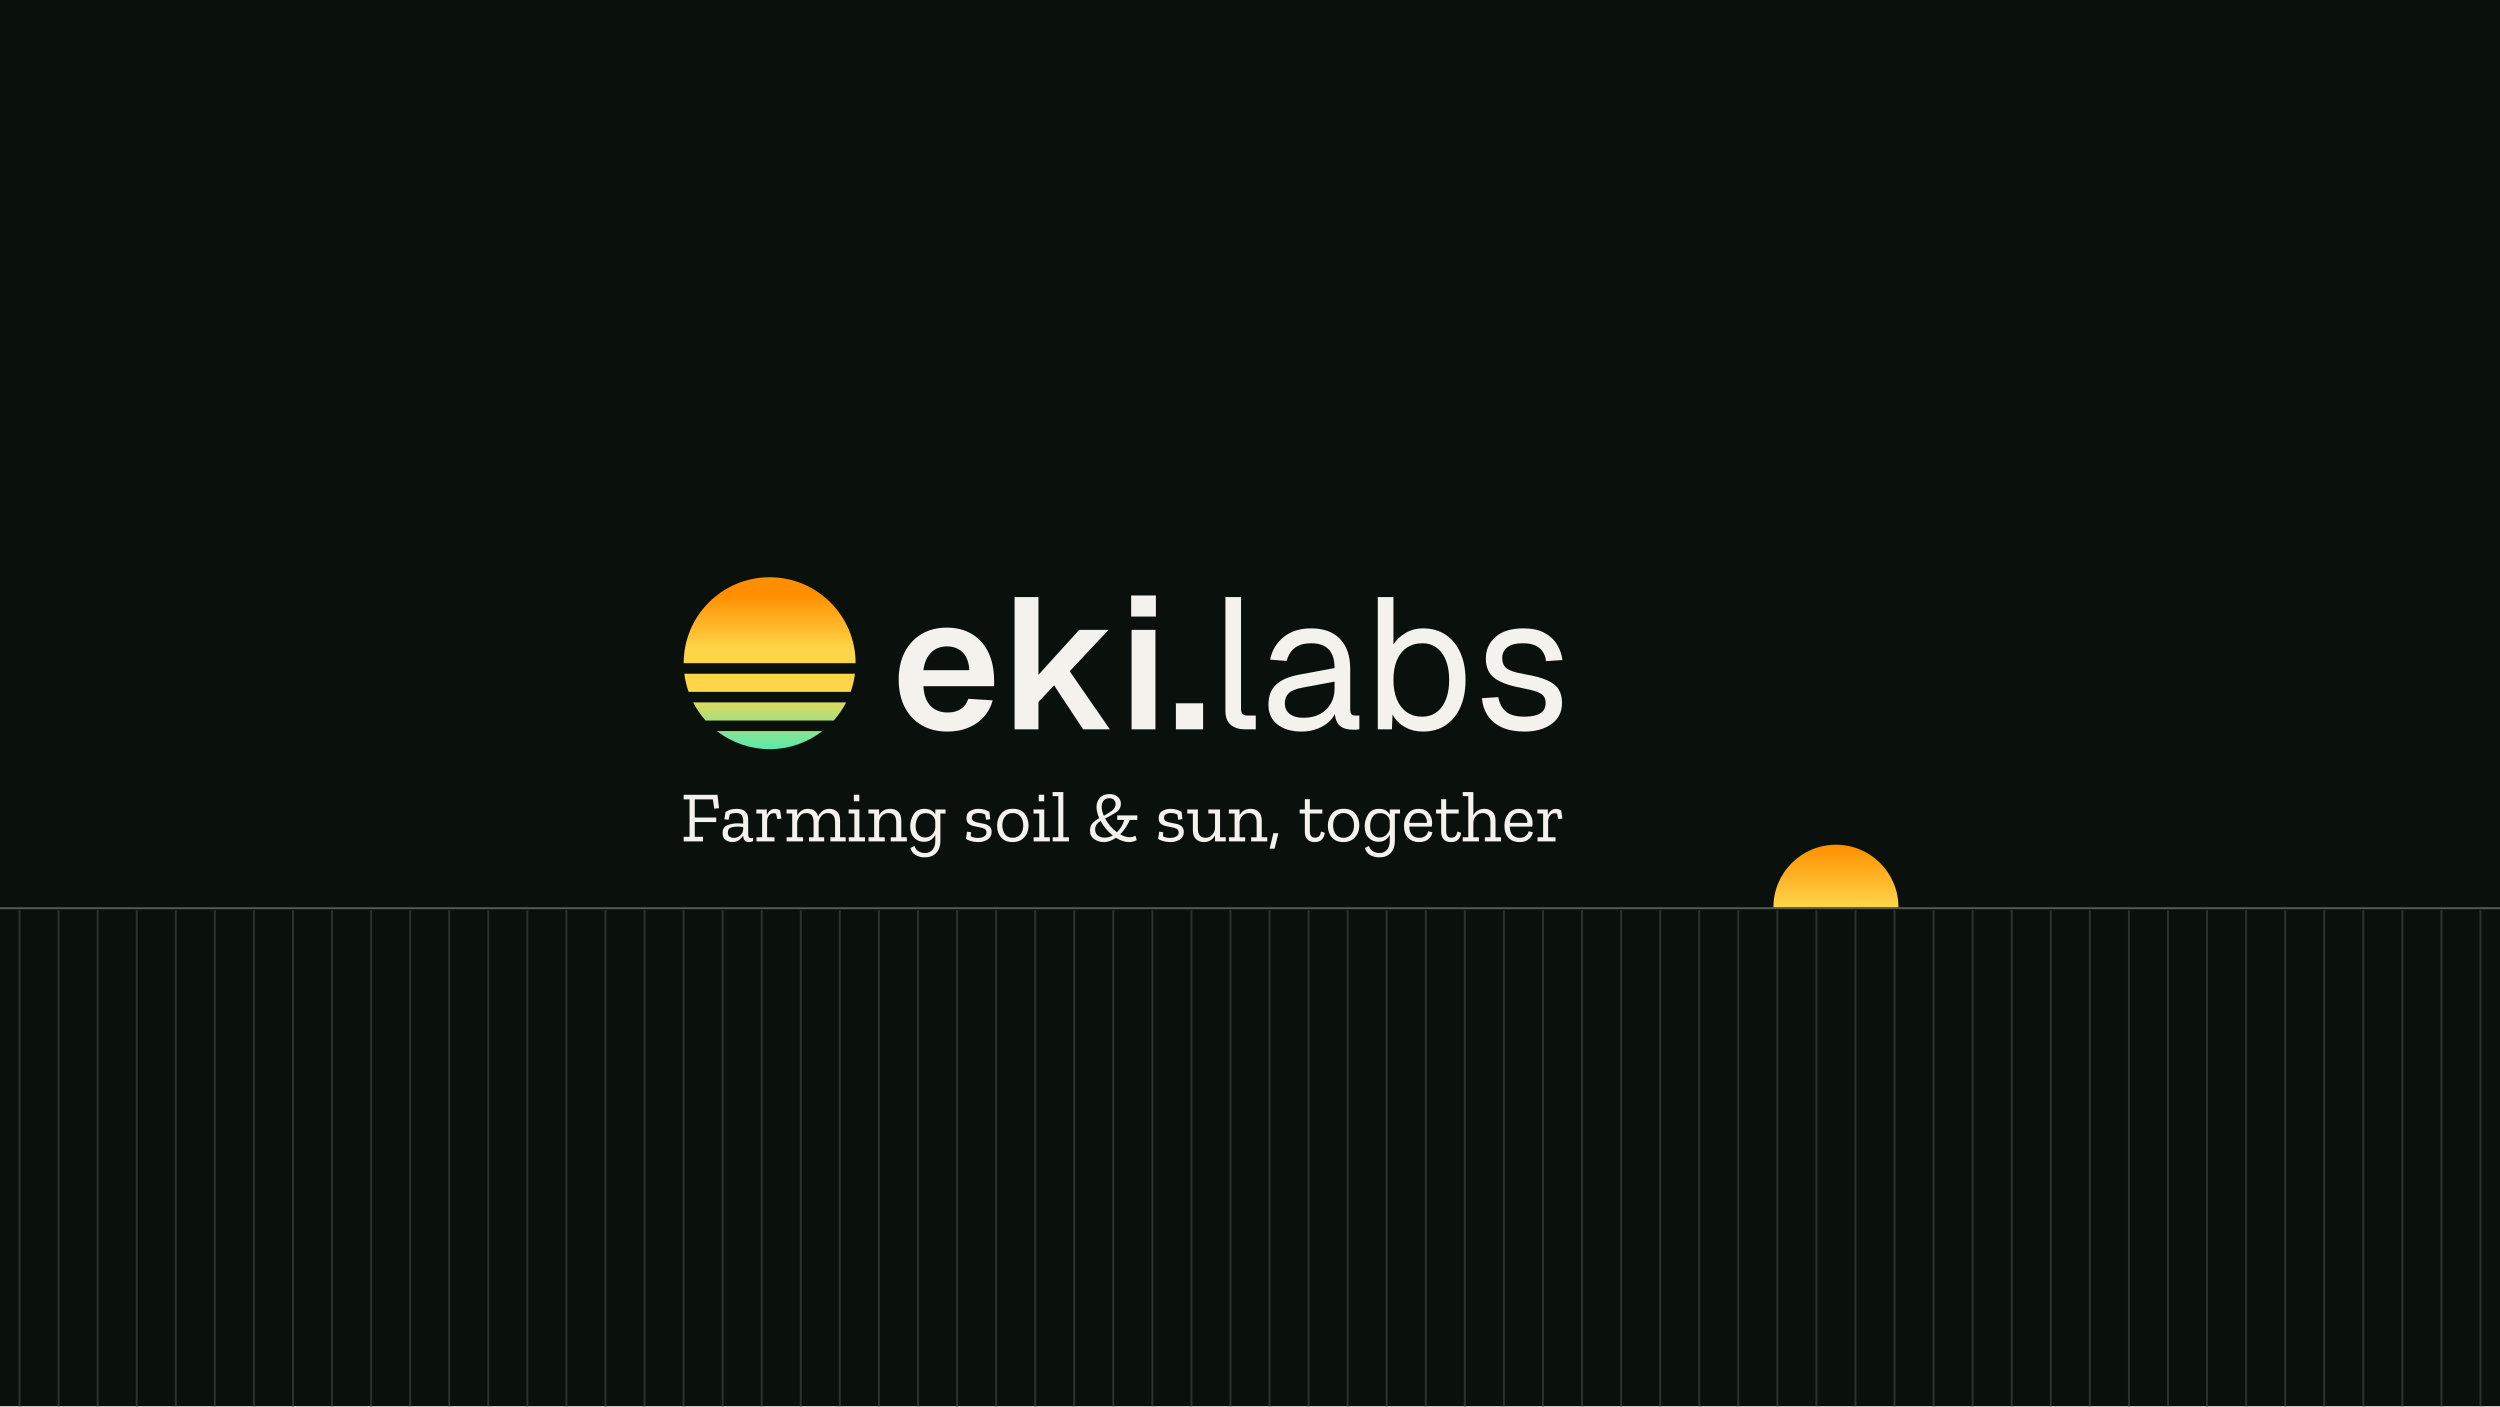
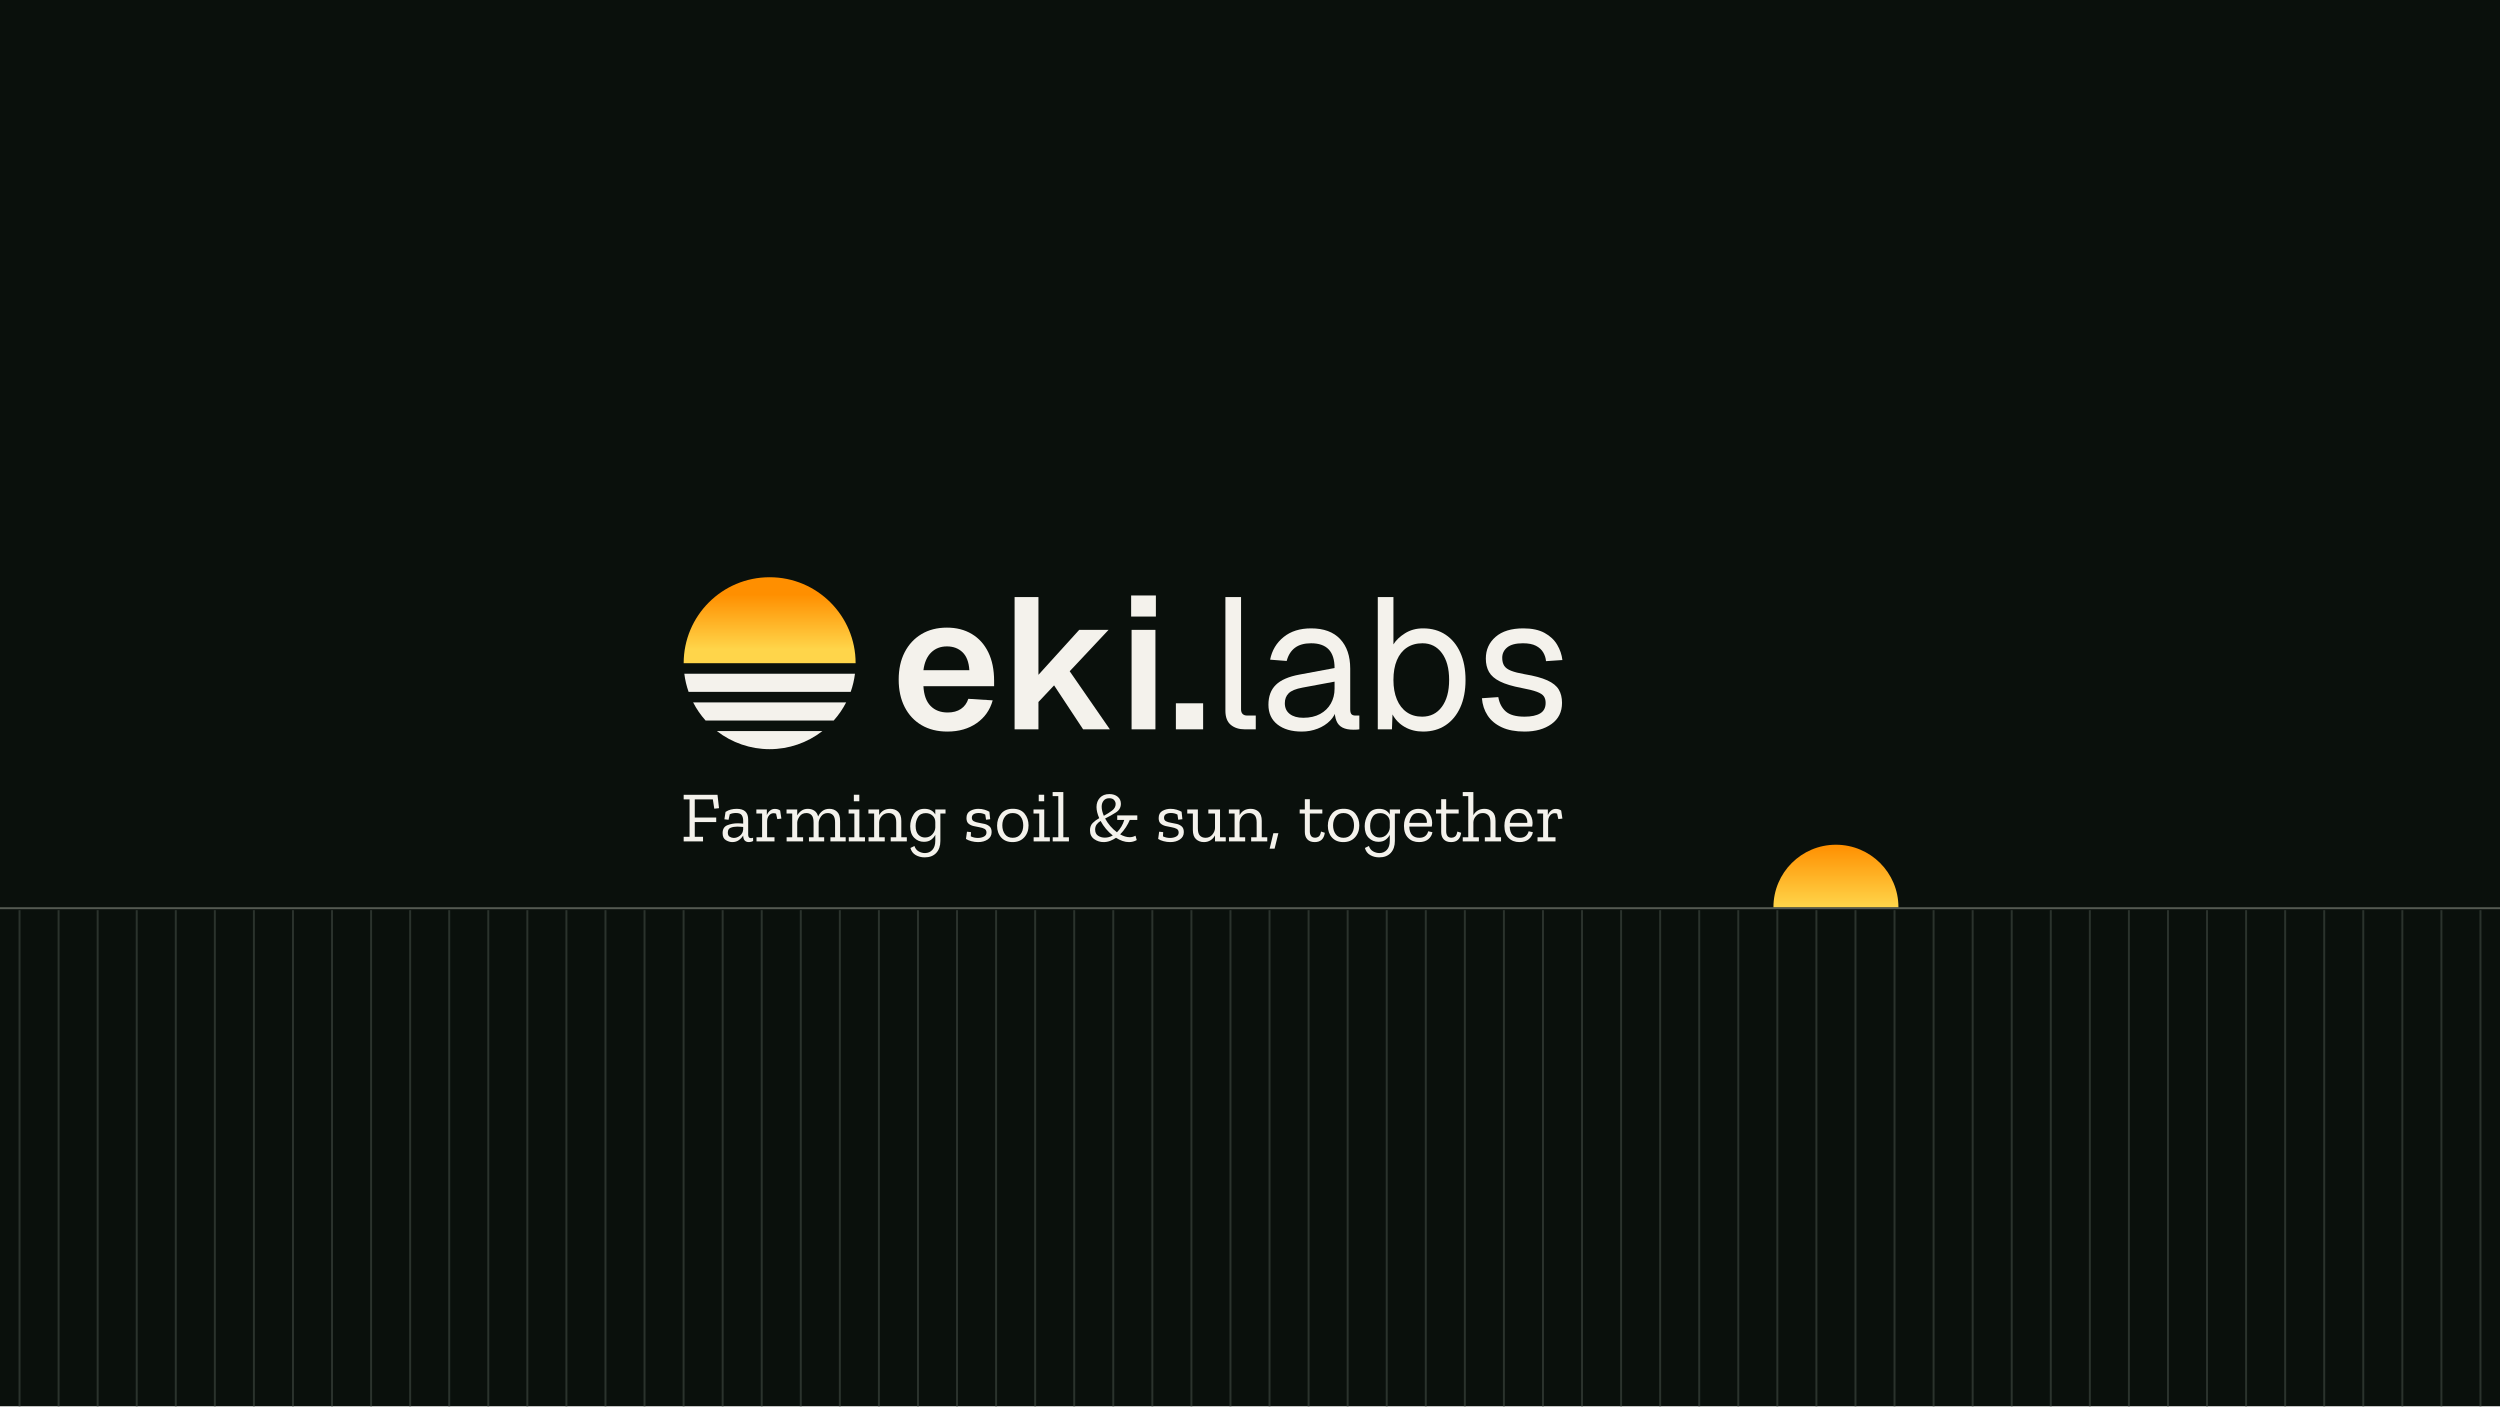
<svg xmlns="http://www.w3.org/2000/svg" width="2560" height="1440" viewBox="0 0 2560 1440">
  <rect width="2560" height="1440" fill="#0A100C" />
  <rect x="19.0" y="932" width="2" height="508" fill="#2B332D" />
  <rect x="59.0" y="932" width="2" height="508" fill="#2B332D" />
  <rect x="99.0" y="932" width="2" height="508" fill="#2B332D" />
  <rect x="139.0" y="932" width="2" height="508" fill="#2B332D" />
  <rect x="179.0" y="932" width="2" height="508" fill="#2B332D" />
  <rect x="219.0" y="932" width="2" height="508" fill="#2B332D" />
  <rect x="259.0" y="932" width="2" height="508" fill="#2B332D" />
  <rect x="299.0" y="932" width="2" height="508" fill="#2B332D" />
  <rect x="339.0" y="932" width="2" height="508" fill="#2B332D" />
  <rect x="379.0" y="932" width="2" height="508" fill="#2B332D" />
  <rect x="419.0" y="932" width="2" height="508" fill="#2B332D" />
  <rect x="459.0" y="932" width="2" height="508" fill="#2B332D" />
  <rect x="499.0" y="932" width="2" height="508" fill="#2B332D" />
  <rect x="539.0" y="932" width="2" height="508" fill="#2B332D" />
  <rect x="579.0" y="932" width="2" height="508" fill="#2B332D" />
  <rect x="619.0" y="932" width="2" height="508" fill="#2B332D" />
  <rect x="659.0" y="932" width="2" height="508" fill="#2B332D" />
  <rect x="699.0" y="932" width="2" height="508" fill="#2B332D" />
  <rect x="739.0" y="932" width="2" height="508" fill="#2B332D" />
  <rect x="779.0" y="932" width="2" height="508" fill="#2B332D" />
  <rect x="819.0" y="932" width="2" height="508" fill="#2B332D" />
  <rect x="859.0" y="932" width="2" height="508" fill="#2B332D" />
  <rect x="899.0" y="932" width="2" height="508" fill="#2B332D" />
  <rect x="939.0" y="932" width="2" height="508" fill="#2B332D" />
  <rect x="979.0" y="932" width="2" height="508" fill="#2B332D" />
  <rect x="1019.0" y="932" width="2" height="508" fill="#2B332D" />
  <rect x="1059.0" y="932" width="2" height="508" fill="#2B332D" />
  <rect x="1099.0" y="932" width="2" height="508" fill="#2B332D" />
  <rect x="1139.0" y="932" width="2" height="508" fill="#2B332D" />
  <rect x="1179.0" y="932" width="2" height="508" fill="#2B332D" />
  <rect x="1219.0" y="932" width="2" height="508" fill="#2B332D" />
  <rect x="1259.0" y="932" width="2" height="508" fill="#2B332D" />
  <rect x="1299.0" y="932" width="2" height="508" fill="#2B332D" />
  <rect x="1339.0" y="932" width="2" height="508" fill="#2B332D" />
  <rect x="1379.0" y="932" width="2" height="508" fill="#2B332D" />
  <rect x="1419.0" y="932" width="2" height="508" fill="#2B332D" />
  <rect x="1459.0" y="932" width="2" height="508" fill="#2B332D" />
  <rect x="1499.0" y="932" width="2" height="508" fill="#2B332D" />
  <rect x="1539.0" y="932" width="2" height="508" fill="#2B332D" />
  <rect x="1579.0" y="932" width="2" height="508" fill="#2B332D" />
  <rect x="1619.0" y="932" width="2" height="508" fill="#2B332D" />
  <rect x="1659.0" y="932" width="2" height="508" fill="#2B332D" />
  <rect x="1699.0" y="932" width="2" height="508" fill="#2B332D" />
  <rect x="1739.0" y="932" width="2" height="508" fill="#2B332D" />
  <rect x="1779.0" y="932" width="2" height="508" fill="#2B332D" />
  <rect x="1819.0" y="932" width="2" height="508" fill="#2B332D" />
  <rect x="1859.0" y="932" width="2" height="508" fill="#2B332D" />
  <rect x="1899.0" y="932" width="2" height="508" fill="#2B332D" />
  <rect x="1939.0" y="932" width="2" height="508" fill="#2B332D" />
  <rect x="1979.0" y="932" width="2" height="508" fill="#2B332D" />
  <rect x="2019.0" y="932" width="2" height="508" fill="#2B332D" />
  <rect x="2059.0" y="932" width="2" height="508" fill="#2B332D" />
  <rect x="2099.0" y="932" width="2" height="508" fill="#2B332D" />
  <rect x="2139.0" y="932" width="2" height="508" fill="#2B332D" />
  <rect x="2179.0" y="932" width="2" height="508" fill="#2B332D" />
  <rect x="2219.0" y="932" width="2" height="508" fill="#2B332D" />
  <rect x="2259.0" y="932" width="2" height="508" fill="#2B332D" />
  <rect x="2299.0" y="932" width="2" height="508" fill="#2B332D" />
  <rect x="2339.0" y="932" width="2" height="508" fill="#2B332D" />
  <rect x="2379.0" y="932" width="2" height="508" fill="#2B332D" />
  <rect x="2419.0" y="932" width="2" height="508" fill="#2B332D" />
  <rect x="2459.0" y="932" width="2" height="508" fill="#2B332D" />
  <rect x="2499.0" y="932" width="2" height="508" fill="#2B332D" />
  <rect x="2539.0" y="932" width="2" height="508" fill="#2B332D" />
  <rect x="0" y="929.0" width="2560" height="2" fill="#555A52" />
  <defs>
    <linearGradient id="hs3" gradientUnits="userSpaceOnUse" x1="0" y1="865.0" x2="0" y2="929.0">
      <stop offset="0" stop-color="#FF8F00" />
      <stop offset="1" stop-color="#FFD54A" />
    </linearGradient>
  </defs>
  <path d="M1816 929.0A64 64 0 0 1 1944 929.0Z" fill="url(#hs3)" />
  <g transform="translate(700.08 746.84) scale(0.19076)">
    <defs>
      <linearGradient id="eki-sun" gradientUnits="userSpaceOnUse" x1="0" y1="0" x2="0" y2="100">
        <stop offset="0" stop-color="#FF8F00" />
        <stop offset="0.1" stop-color="#FF8F00" />
        <stop offset="0.42" stop-color="#FFD54A" />
-         <stop offset="0.66" stop-color="#FFD54A" />
-         <stop offset="1" stop-color="#58E9AE" />
+         <stop offset="1" stop-color="#FFD54A" />
      </linearGradient>
    </defs>
    <g transform="translate(0 -816.5) scale(9.23)">
      <path d="M0 50A50 50 0 0 1 100 50Z" fill="url(#eki-sun)" />
-       <path d="M0.38 56.14L99.62 56.14A50 50 0 0 1 97.14 66.67L2.86 66.67A50 50 0 0 1 0.38 56.14Z" fill="url(#eki-sun)" />
-       <path d="M5.51 72.81L94.49 72.81A50 50 0 0 1 87.27 83.33L12.73 83.33A50 50 0 0 1 5.51 72.81Z" fill="url(#eki-sun)" />
-       <path d="M19.31 89.47L80.69 89.47A50 50 0 0 1 50.00 100.00L50.00 100.00A50 50 0 0 1 19.31 89.47Z" fill="url(#eki-sun)" />
+       <path d="M0.38 56.14L99.62 56.14A50 50 0 0 1 97.14 66.67L2.86 66.67A50 50 0 0 1 0.38 56.14Z" fill="#F4F2EC" />
+       <path d="M5.51 72.81L94.49 72.81A50 50 0 0 1 87.27 83.33L12.73 83.33A50 50 0 0 1 5.51 72.81Z" fill="#F4F2EC" />
+       <path d="M19.31 89.47L80.69 89.47A50 50 0 0 1 50.00 100.00L50.00 100.00A50 50 0 0 1 19.31 89.47Z" fill="#F4F2EC" />
    </g>
    <g transform="translate(1115 0)">
      <path d="M300.6 12Q220.8 12 162.1 -22.4Q103.4 -56.8 71.3 -119.7Q39.2 -182.6 39.2 -267Q39.2 -351.4 71.3 -413.8Q103.4 -476.2 161.5 -511.1Q219.6 -546 298.2 -546Q374.4 -546 431.6 -511.9Q488.8 -477.8 520.1 -413.8Q551.4 -349.8 551.4 -260V-231.4H172Q175.8 -160.8 210.3 -125.6Q244.8 -90.4 302.2 -90.4Q345 -90.4 373.3 -109.5Q401.6 -128.6 413 -163.8L543.8 -155.6Q522.4 -78.2 457.7 -33.1Q393 12 300.6 12ZM172 -317.4H418.6Q414.6 -382.4 381.9 -413.8Q349.2 -445.2 298.2 -445.2Q246.8 -445.2 213.3 -412.3Q179.8 -379.4 172 -317.4Z" fill="#F4F2EC" />
      <path d="M661.4 0V-710H789.4V-292.6L1008.2 -534H1165.8L957.2 -311.8L1172.8 0H1029.2L873.4 -236L789.4 -146.8V0Z" fill="#F4F2EC" />
      <path d="M1289.4 0V-534H1417.4V0ZM1287 -605.4V-718.6H1419.8V-605.4Z" fill="#F4F2EC" />
      <path d="M1527.2 0V-139.8H1673.4V0Z" fill="#F4F2EC" />
      <path d="M1897 0Q1851 0 1822 -24Q1793 -48 1793 -100V-710H1877V-107Q1877 -91 1885.5 -82.5Q1894 -74 1910 -74H1956V0Z" fill="#F4F2EC" />
      <path d="M2203 12Q2121 12 2072.5 -26Q2024 -64 2024 -132Q2024 -200 2064 -239Q2104 -278 2191 -294L2379 -329Q2379 -396 2347.5 -429Q2316 -462 2253 -462Q2198 -462 2166 -437.5Q2134 -413 2122 -367L2033 -374Q2048 -449 2105.5 -495.5Q2163 -542 2253 -542Q2355 -542 2409 -484.5Q2463 -427 2463 -326V-107Q2463 -89 2469.5 -81.5Q2476 -74 2491 -74H2512V0Q2508 1 2499 1.5Q2490 2 2480 2Q2444 2 2421.5 -9.5Q2399 -21 2389 -45.5Q2379 -70 2379 -110L2389 -108Q2382 -74 2355 -46.5Q2328 -19 2288 -3.5Q2248 12 2203 12ZM2211 -62Q2264 -62 2301.5 -82.5Q2339 -103 2359 -138.5Q2379 -174 2379 -218V-256L2207 -224Q2153 -214 2132.5 -193.5Q2112 -173 2112 -140Q2112 -103 2138.5 -82.5Q2165 -62 2211 -62Z" fill="#F4F2EC" />
      <path d="M2854 12Q2799 12 2756 -12.5Q2713 -37 2690 -80L2687 0H2611V-710H2695V-456Q2715 -489 2757 -515.5Q2799 -542 2854 -542Q2924 -542 2975 -508Q3026 -474 3054 -412Q3082 -350 3082 -265Q3082 -180 3054 -118Q3026 -56 2975 -22Q2924 12 2854 12ZM2849 -68Q2916 -68 2955 -121Q2994 -174 2994 -265Q2994 -357 2955 -409.5Q2916 -462 2851 -462Q2802 -462 2767 -438.5Q2732 -415 2713.5 -371Q2695 -327 2695 -265Q2695 -205 2713.5 -160.5Q2732 -116 2766.5 -92Q2801 -68 2849 -68Z" fill="#F4F2EC" />
      <path d="M3399 12Q3326 12 3276.5 -11Q3227 -34 3200.5 -74.5Q3174 -115 3170 -167L3258 -173Q3266 -125 3297.5 -96.5Q3329 -68 3399 -68Q3453 -68 3482.5 -85.5Q3512 -103 3512 -142Q3512 -163 3502.5 -177Q3493 -191 3465 -201.5Q3437 -212 3383 -222Q3309 -236 3267 -257Q3225 -278 3208 -308Q3191 -338 3191 -380Q3191 -451 3243.5 -496.5Q3296 -542 3392 -542Q3462 -542 3506.5 -517.5Q3551 -493 3574 -454Q3597 -415 3602 -372L3514 -366Q3512 -391 3499 -413Q3486 -435 3460 -448.5Q3434 -462 3390 -462Q3333 -462 3306 -440Q3279 -418 3279 -384Q3279 -358 3289.5 -341.5Q3300 -325 3326.5 -314.5Q3353 -304 3399 -296Q3477 -283 3521 -263Q3565 -243 3582.5 -213.5Q3600 -184 3600 -142Q3600 -69 3543.5 -28.5Q3487 12 3399 12Z" fill="#F4F2EC" />
    </g>
    <g transform="translate(0.00 336.70) scale(1) translate(-0.00 -336.70)">
      <path d="M189.7 423.3 164.3 426 156.6 376H59.6V473.3H174.7V497.9H59.6V576.8H103.9V601.4H0V576.8H31.6V376H0V351.3H181.6ZM224.7 443.3Q238.2 434.4 253.2 430.6Q268.2 426.7 285.1 426.7Q346.3 426.7 346.3 484.1V565.7Q346.3 584.1 361 584.1Q367.5 584.1 372.5 581.8L372.9 599.5Q362.5 605.3 350.6 605.3Q320.2 605.3 319.4 570.7V569.9Q311.3 583.7 296.5 594.5Q281.7 605.3 260.9 605.3Q244 605.3 226.5 594.9Q209 584.5 209 557.2Q209 524.9 234.5 514.7Q260.1 504.5 289 504.5Q296.7 504.5 304.6 504.9Q312.5 505.2 319.4 506V490.6Q319.4 472.2 311.5 460.6Q303.6 449.1 280.5 449.1Q261.7 449.1 247.4 456L240.9 485.6L218.6 482.9ZM319.4 537.2V524.1Q312.1 523.7 304 522.9Q295.9 522.2 287.5 522.2Q268.2 522.2 252.6 528.1Q237 534.1 237 554.1Q237 570.7 247.4 576.8Q257.8 583 269 583Q286.7 583 302.3 570.7Q317.9 558.4 319.4 537.2ZM488.7 427.1Q507.2 427.1 518 436L524.5 479.1L502.6 481.8L496 452.5Q489.5 450.2 482.9 450.2Q467.9 450.2 457.9 462.7Q447.9 475.2 447.9 495.2V579.5H487.6V601.4H391V579.5H421V452.1H390.2V430.2H446.4V461Q451.4 446.8 462.7 436.9Q474.1 427.1 488.7 427.1ZM869.7 601.4H787.7V579.5H812.7V499.9Q812.7 472.2 801.8 460.8Q790.8 449.4 773.9 449.4Q750.4 449.4 737.7 467.2Q725 484.9 724.6 501V579.5H754.2V601.4H672.6V579.5H697.3V499.9Q697.3 471.8 686.5 460.6Q675.7 449.4 659.2 449.4Q635.3 449.4 622.8 466.6Q610.3 483.7 609.5 500.2V579.5H641.1V601.4H552.6V579.5H582.6V452.1H552.2V430.2H609.5V462.1Q618 446.8 632.2 436.8Q646.5 426.7 666.9 426.7Q686.9 426.7 701.7 436.8Q716.5 446.8 721.9 467.9Q729.6 449.8 744.8 438.3Q760 426.7 782.3 426.7Q806.9 426.7 823.3 442.1Q839.7 457.5 839.7 491.8V579.5H869.7ZM913.5 386V350.9H942.8V386ZM973.2 601.4H886.2V579.5H916.2V452.1H885.4V430.2H943.2V579.5H973.2ZM1197.9 601.4H1111.3V579.5H1141V499.9Q1141 472.2 1129.8 460.8Q1118.6 449.4 1101.3 449.4Q1078.2 449.4 1064.2 464.6Q1050.1 479.8 1049.4 499.5V579.5H1079.4V601.4H992.4V579.5H1022.4V452.1H991.7V430.2H1049.4V460.6Q1067.8 426.7 1109.4 426.7Q1134.4 426.7 1151.4 442.1Q1168.3 457.5 1168.3 491.8V579.5H1197.9ZM1405.7 452.1H1378V599.1Q1378 639.5 1355.9 663.4Q1333.8 687.3 1293.7 687.3Q1266.8 687.3 1245.4 674.9Q1224.1 662.6 1217.2 636.9L1238.7 626.1Q1245.2 646.1 1261.4 655.1Q1277.6 664.2 1294.9 664.2Q1319.5 664.2 1335.1 647Q1350.7 629.9 1350.7 598V566.4Q1343 581.4 1328.4 592.6Q1313.7 603.8 1289.5 603.8Q1259.1 603.8 1237.5 582.2Q1216 560.7 1216 520.3Q1216 486 1234.5 456.4Q1252.9 426.7 1292.6 426.7Q1333.4 426.7 1350.7 457.1V430.2H1405.7ZM1350.7 527.6V497.9Q1350.7 476.4 1335.9 463.1Q1321.1 449.8 1299.9 449.8Q1271 449.8 1258.1 470.6Q1245.2 491.4 1245.2 518.3Q1245.2 549.9 1259.7 565.3Q1274.1 580.7 1295.3 580.7Q1319.9 580.7 1334.9 563.7Q1349.9 546.8 1350.7 527.6ZM1653.1 551.8Q1653.1 576.8 1632.2 591.1Q1611.2 605.3 1580.4 605.3Q1562.3 605.3 1544.4 600.5Q1526.5 595.7 1515.4 588.4L1520.8 549.5L1542.3 551.8L1541.2 574.5Q1558.9 583 1579.3 583Q1597.3 583 1611.4 575.9Q1625.4 568.7 1625.4 554.1Q1625.4 539.9 1614.7 534.1Q1603.9 528.3 1587.9 525.6Q1571.9 522.9 1555.8 519.1Q1539.6 515.3 1528.8 505.8Q1518.1 496.4 1518.1 476.4Q1518.1 449.1 1538.1 437.9Q1558.1 426.7 1581.6 426.7Q1599.3 426.7 1614.9 431.4Q1630.4 436 1641.2 442.5L1645.4 482.5L1623.1 485.2L1618.9 457.5Q1602.7 449.1 1583.9 449.1Q1567.7 449.1 1557.3 455.2Q1546.9 461.4 1546.9 474.5Q1546.9 487.9 1557.7 493.5Q1568.5 499.1 1584.3 501.6Q1600 504.1 1615.8 507.9Q1631.6 511.8 1642.4 521.6Q1653.1 531.4 1653.1 551.8ZM1851.3 515.6Q1851.3 554.5 1828.2 579.9Q1805.1 605.3 1765.5 605.3Q1726.6 605.3 1704.5 580.7Q1682.4 556 1682.4 517.2Q1682.4 479.8 1703.9 453.1Q1725.5 426.4 1767 426.4Q1809 426.4 1830.2 452.7Q1851.3 479.1 1851.3 515.6ZM1822.8 515.3Q1822.8 486 1808 467.7Q1793.2 449.4 1766.3 449.4Q1739.3 449.4 1724.9 468.3Q1710.5 487.2 1710.5 515.6Q1710.5 543.7 1724.7 563Q1739 582.2 1766.3 582.2Q1793.6 582.2 1808.2 563.2Q1822.8 544.1 1822.8 515.3ZM1906 386V350.9H1935.2V386ZM1965.6 601.4H1878.6V579.5H1908.7V452.1H1877.9V430.2H1935.6V579.5H1965.6ZM2068 601.4H1981V579.5H2011V358.6H1980.6V336.7H2038V579.5H2068ZM2327.3 462.1H2435.1V486.4H2394.7Q2387.4 504.5 2374.1 525.3Q2360.8 546 2343.1 563.7Q2370 579.1 2394.3 579.1Q2410.4 579.1 2425.5 571L2432 594.5Q2412.8 605.3 2390.4 605.3Q2372.7 605.3 2355.2 599.1Q2337.7 593 2320.8 582.2Q2305.8 592.6 2289 598.9Q2272.3 605.3 2254.2 605.3Q2226.1 605.3 2203.6 589.3Q2181.1 573.4 2181.1 542.2Q2181.1 517.2 2196.1 502.4Q2211.1 487.5 2230.7 476.8Q2216.1 443.7 2216.1 417.1Q2216.1 387.1 2234.4 367.3Q2252.7 347.5 2285.4 347.5Q2312.3 347.5 2329.6 361.7Q2347 376 2347 399.4Q2347 428.7 2320.8 445.8Q2294.6 462.9 2262.3 478.7Q2286.2 522.9 2325.8 552.6Q2339.6 539.1 2349.6 522Q2359.7 504.9 2365 486.4H2327.3ZM2318.9 400.6Q2318.9 389.4 2310.6 379.6Q2302.3 369.8 2284.6 369.8Q2265 369.8 2254.4 382.7Q2243.8 395.6 2243.8 414.8Q2243.8 437.5 2255.4 464.1Q2280 451 2299.4 436.2Q2318.9 421.4 2318.9 400.6ZM2238.1 491.8Q2224.6 499.9 2216.7 511Q2208.8 522.2 2208.8 538Q2208.8 560.7 2224.4 571Q2240 581.4 2261.1 581.4Q2282.7 581.4 2303.5 569.9Q2263.1 538 2238.1 491.8ZM2684.8 551.8Q2684.8 576.8 2663.8 591.1Q2642.9 605.3 2612.1 605.3Q2594 605.3 2576.1 600.5Q2558.2 595.7 2547.1 588.4L2552.4 549.5L2574 551.8L2572.8 574.5Q2590.5 583 2610.9 583Q2629 583 2643.1 575.9Q2657.1 568.7 2657.1 554.1Q2657.1 539.9 2646.3 534.1Q2635.6 528.3 2619.6 525.6Q2603.6 522.9 2587.5 519.1Q2571.3 515.3 2560.5 505.8Q2549.8 496.4 2549.8 476.4Q2549.8 449.1 2569.8 437.9Q2589.8 426.7 2613.2 426.7Q2630.9 426.7 2646.5 431.4Q2662.1 436 2672.9 442.5L2677.1 482.5L2654.8 485.2L2650.6 457.5Q2634.4 449.1 2615.6 449.1Q2599.4 449.1 2589 455.2Q2578.6 461.4 2578.6 474.5Q2578.6 487.9 2589.4 493.5Q2600.2 499.1 2615.9 501.6Q2631.7 504.1 2647.5 507.9Q2663.3 511.8 2674 521.6Q2684.8 531.4 2684.8 551.8ZM2909.9 601.4H2852.2V569.1Q2844.1 585.3 2828.5 595.3Q2813 605.3 2792.6 605.3Q2767.6 605.3 2750.4 589.7Q2733.3 574.1 2733.3 539.9V452.1H2703.3V430.2H2760.2V532.2Q2760.2 559.9 2771.8 571Q2783.3 582.2 2801.4 582.2Q2823.4 582.2 2837.4 565.7Q2851.4 549.1 2852.2 530.6V452.1H2816.4V430.2H2879.1V579.5H2909.9ZM3132.7 601.4H3046.2V579.5H3075.8V499.9Q3075.8 472.2 3064.6 460.8Q3053.5 449.4 3036.2 449.4Q3013.1 449.4 2999 464.6Q2985 479.8 2984.2 499.5V579.5H3014.2V601.4H2927.2V579.5H2957.3V452.1H2926.5V430.2H2984.2V460.6Q3002.7 426.7 3044.2 426.7Q3069.2 426.7 3086.2 442.1Q3103.1 457.5 3103.1 491.8V579.5H3132.7ZM3145.4 640.7 3165.4 557.6H3192.4L3172 640.7ZM3441.7 555.3Q3434.8 605.3 3387.5 605.3Q3361.7 605.3 3348 590.7Q3334.4 576.1 3334.4 551V451.8H3306.7V430.2H3334.4V375.2H3361.3V430.2H3428.3V451.8H3361.3V547.6Q3361.3 563 3368 572.4Q3374.8 581.8 3390.2 581.8Q3400.2 581.8 3408.8 575.7Q3417.5 569.5 3421.3 548.7ZM3626.8 515.6Q3626.8 554.5 3603.7 579.9Q3580.7 605.3 3541 605.3Q3502.2 605.3 3480 580.7Q3457.9 556 3457.9 517.2Q3457.9 479.8 3479.5 453.1Q3501 426.4 3542.6 426.4Q3584.5 426.4 3605.7 452.7Q3626.8 479.1 3626.8 515.6ZM3598.4 515.3Q3598.4 486 3583.5 467.7Q3568.7 449.4 3541.8 449.4Q3514.9 449.4 3500.4 468.3Q3486 487.2 3486 515.6Q3486 543.7 3500.2 563Q3514.5 582.2 3541.8 582.2Q3569.1 582.2 3583.7 563.2Q3598.4 544.1 3598.4 515.3ZM3845.4 452.1H3817.7V599.1Q3817.7 639.5 3795.6 663.4Q3773.4 687.3 3733.4 687.3Q3706.5 687.3 3685.1 674.9Q3663.8 662.6 3656.8 636.9L3678.4 626.1Q3684.9 646.1 3701.1 655.1Q3717.3 664.2 3734.6 664.2Q3759.2 664.2 3774.8 647Q3790.4 629.9 3790.4 598V566.4Q3782.7 581.4 3768.1 592.6Q3753.4 603.8 3729.2 603.8Q3698.8 603.8 3677.2 582.2Q3655.7 560.7 3655.7 520.3Q3655.7 486 3674.2 456.4Q3692.6 426.7 3732.3 426.7Q3773.1 426.7 3790.4 457.1V430.2H3845.4ZM3790.4 527.6V497.9Q3790.4 476.4 3775.6 463.1Q3760.7 449.8 3739.6 449.8Q3710.7 449.8 3697.8 470.6Q3684.9 491.4 3684.9 518.3Q3684.9 549.9 3699.4 565.3Q3713.8 580.7 3735 580.7Q3759.6 580.7 3774.6 563.7Q3789.6 546.8 3790.4 527.6ZM4019.3 552.2Q4015.9 574.1 3997.4 589.7Q3978.9 605.3 3947.4 605.3Q3911.2 605.3 3888.9 582.6Q3866.6 559.9 3866.6 518.3Q3866.6 478.3 3887.7 452.5Q3908.9 426.7 3945.1 426.7Q3980.5 426.7 3998.9 449.1Q4017.4 471.4 4017.8 501.8Q4017.8 511.8 4015.5 522.2H3895Q3897.4 582.2 3949.3 582.2Q3969.7 582.2 3981.2 572.6Q3992.8 563 3996.6 547.2ZM3989.3 502.2Q3991.2 482.9 3980.3 466Q3969.3 449.1 3944.3 449.1Q3920.4 449.1 3909.3 464.8Q3898.1 480.6 3895.4 502.2ZM4173.6 555.3Q4166.7 605.3 4119.4 605.3Q4093.6 605.3 4079.9 590.7Q4066.3 576.1 4066.3 551V451.8H4038.6V430.2H4066.3V375.2H4093.2V430.2H4160.2V451.8H4093.2V547.6Q4093.2 563 4100 572.4Q4106.7 581.8 4122.1 581.8Q4132.1 581.8 4140.7 575.7Q4149.4 569.5 4153.3 548.7ZM4387.6 601.4H4300.6V579.5H4330.7V499.9Q4330.7 472.2 4319.3 460.8Q4307.9 449.4 4290.2 449.4Q4267.9 449.4 4253.9 464.6Q4239.8 479.8 4239.1 498.7V579.5H4268.7V601.4H4182.1V579.5H4211.7V358.6H4182.1V336.7H4239.1V461Q4257.9 426.7 4299.1 426.7Q4324.1 426.7 4341 442.1Q4358 457.5 4358 491.8V579.5H4387.6ZM4558.5 552.2Q4555 574.1 4536.5 589.7Q4518.1 605.3 4486.5 605.3Q4450.3 605.3 4428 582.6Q4405.7 559.9 4405.7 518.3Q4405.7 478.3 4426.9 452.5Q4448 426.7 4484.2 426.7Q4519.6 426.7 4538.1 449.1Q4556.5 471.4 4556.9 501.8Q4556.9 511.8 4554.6 522.2H4434.2Q4436.5 582.2 4488.4 582.2Q4508.8 582.2 4520.4 572.6Q4531.9 563 4535.8 547.2ZM4528.4 502.2Q4530.4 482.9 4519.4 466Q4508.4 449.1 4483.4 449.1Q4459.6 449.1 4448.4 464.8Q4437.2 480.6 4434.5 502.2ZM4681.2 427.1Q4699.7 427.1 4710.5 436L4717 479.1L4695.1 481.8L4688.5 452.5Q4682 450.2 4675.4 450.2Q4660.4 450.2 4650.4 462.7Q4640.4 475.2 4640.4 495.2V579.5H4680.1V601.4H4583.5V579.5H4613.5V452.1H4582.7V430.2H4638.9V461Q4643.9 446.8 4655.2 436.9Q4666.6 427.1 4681.2 427.1Z" fill="#F4F2EC" />
    </g>
  </g>
</svg>
